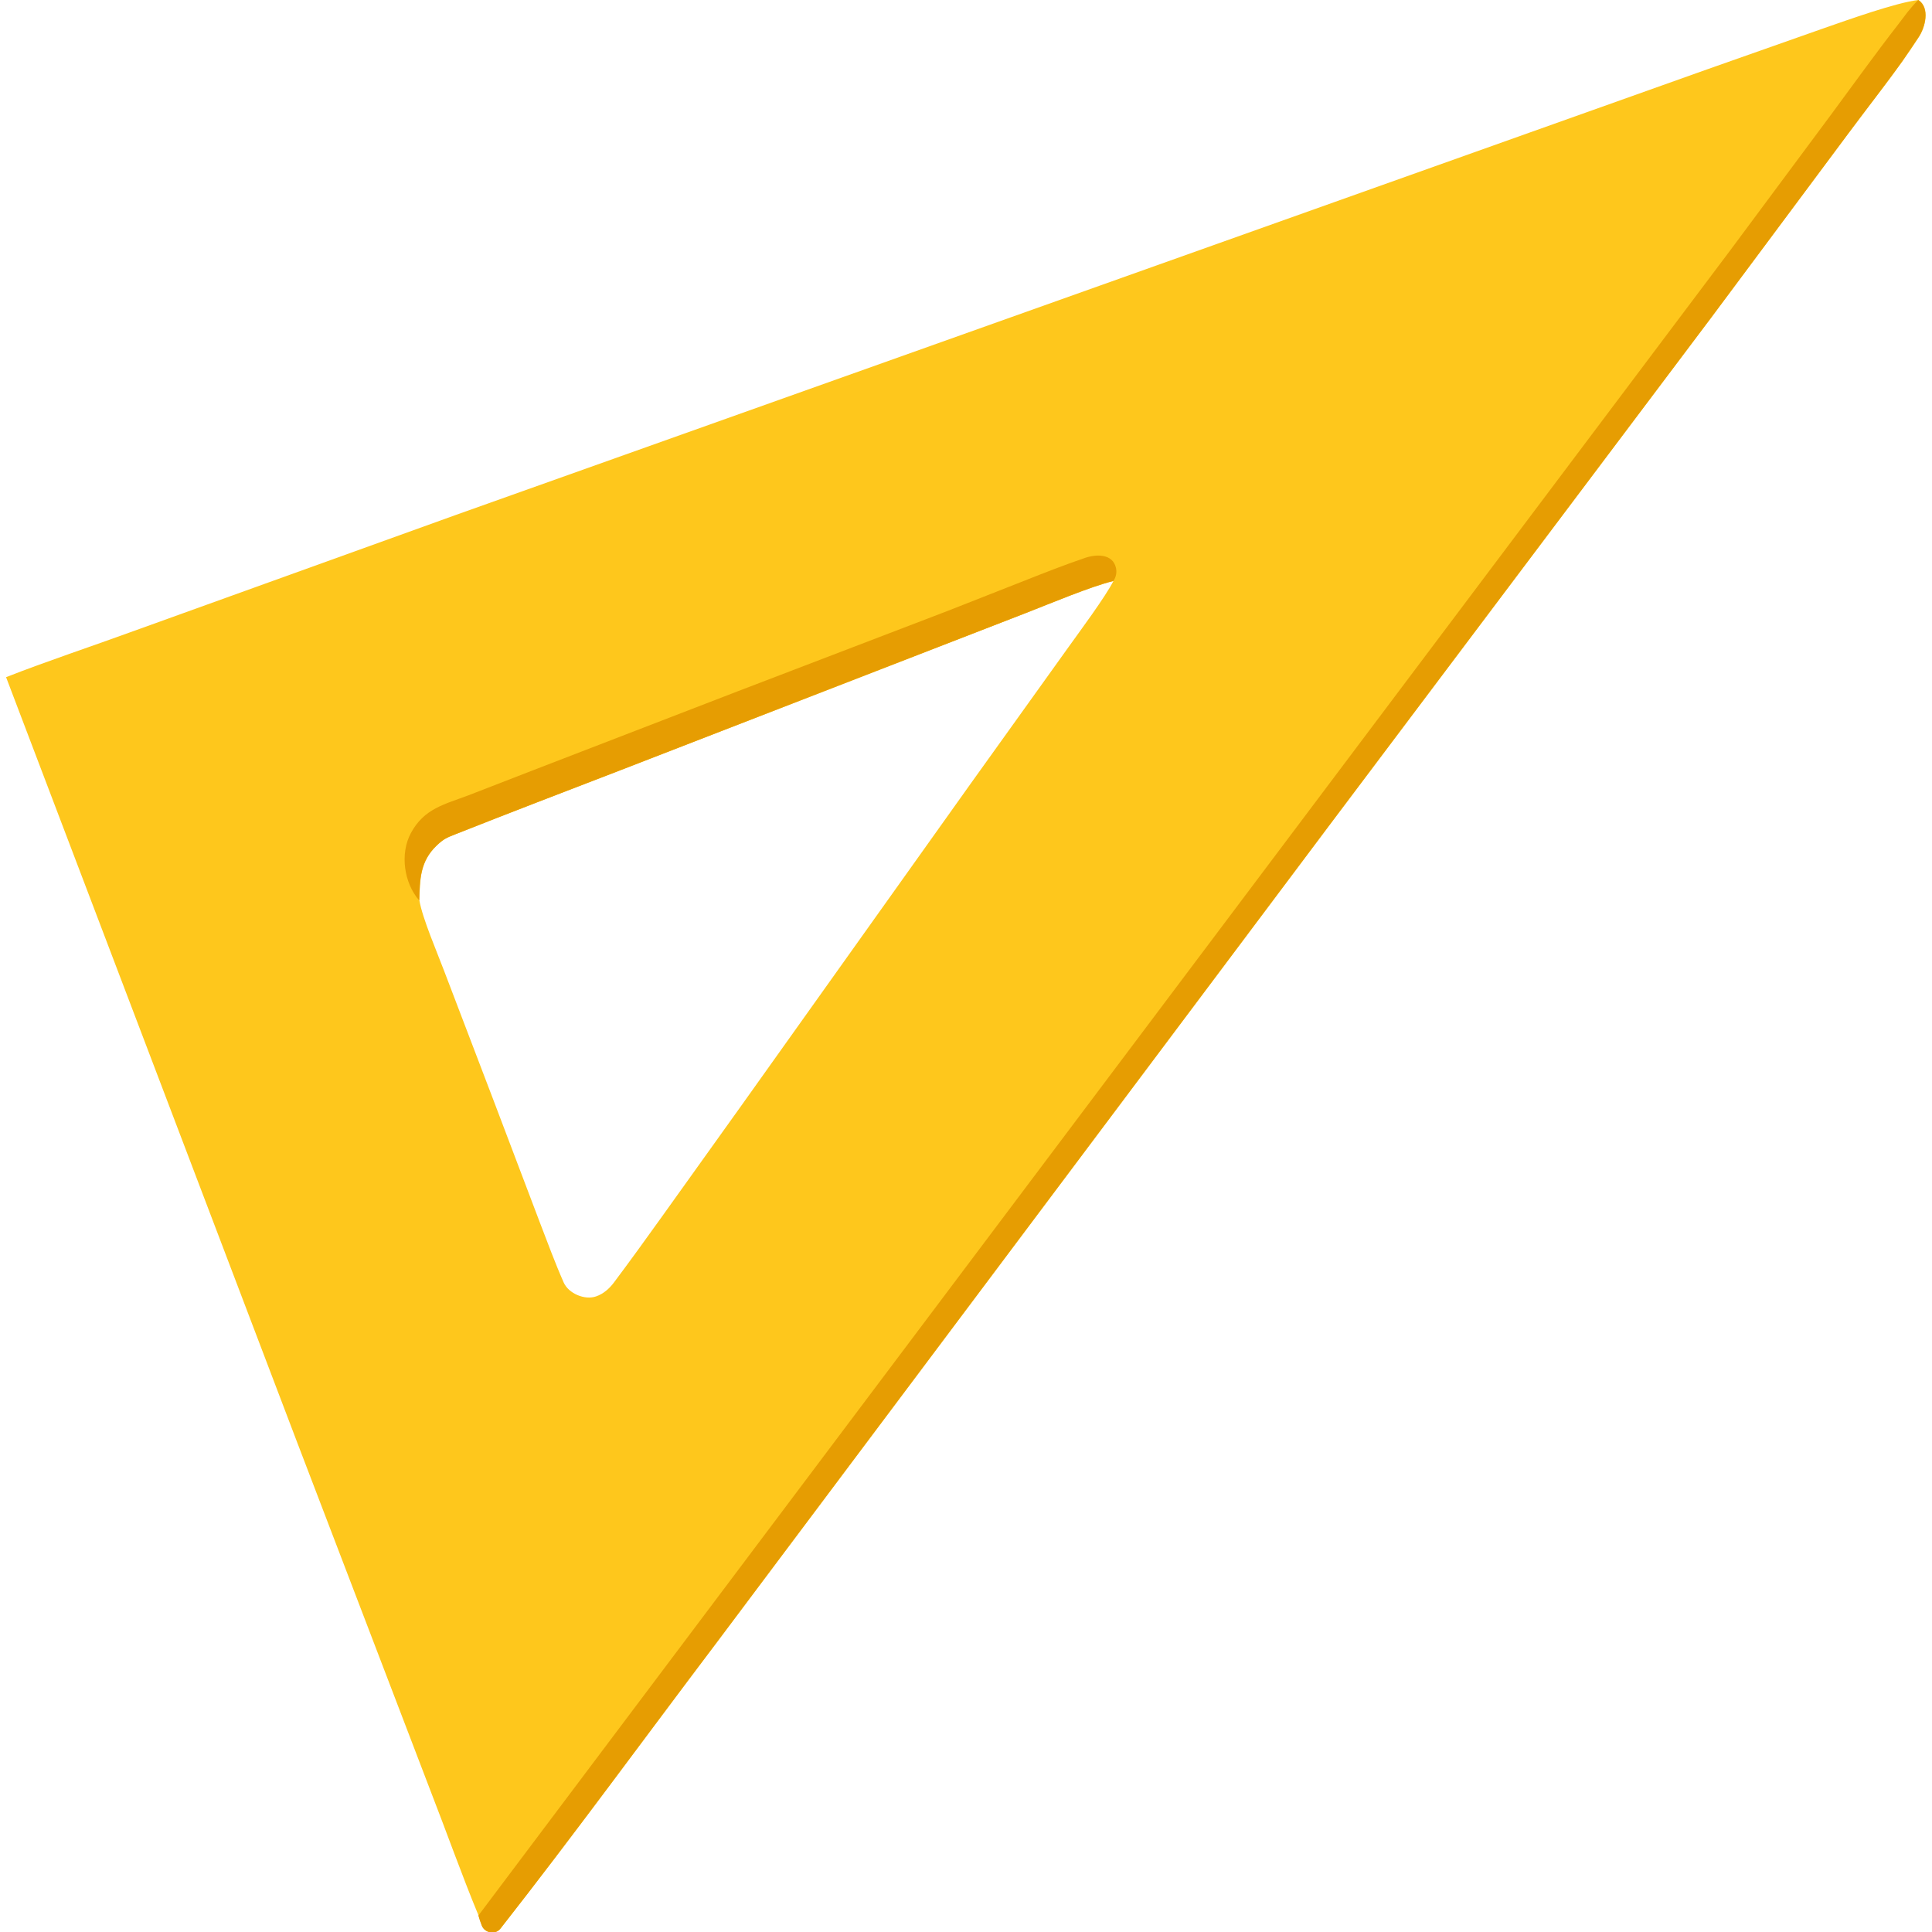
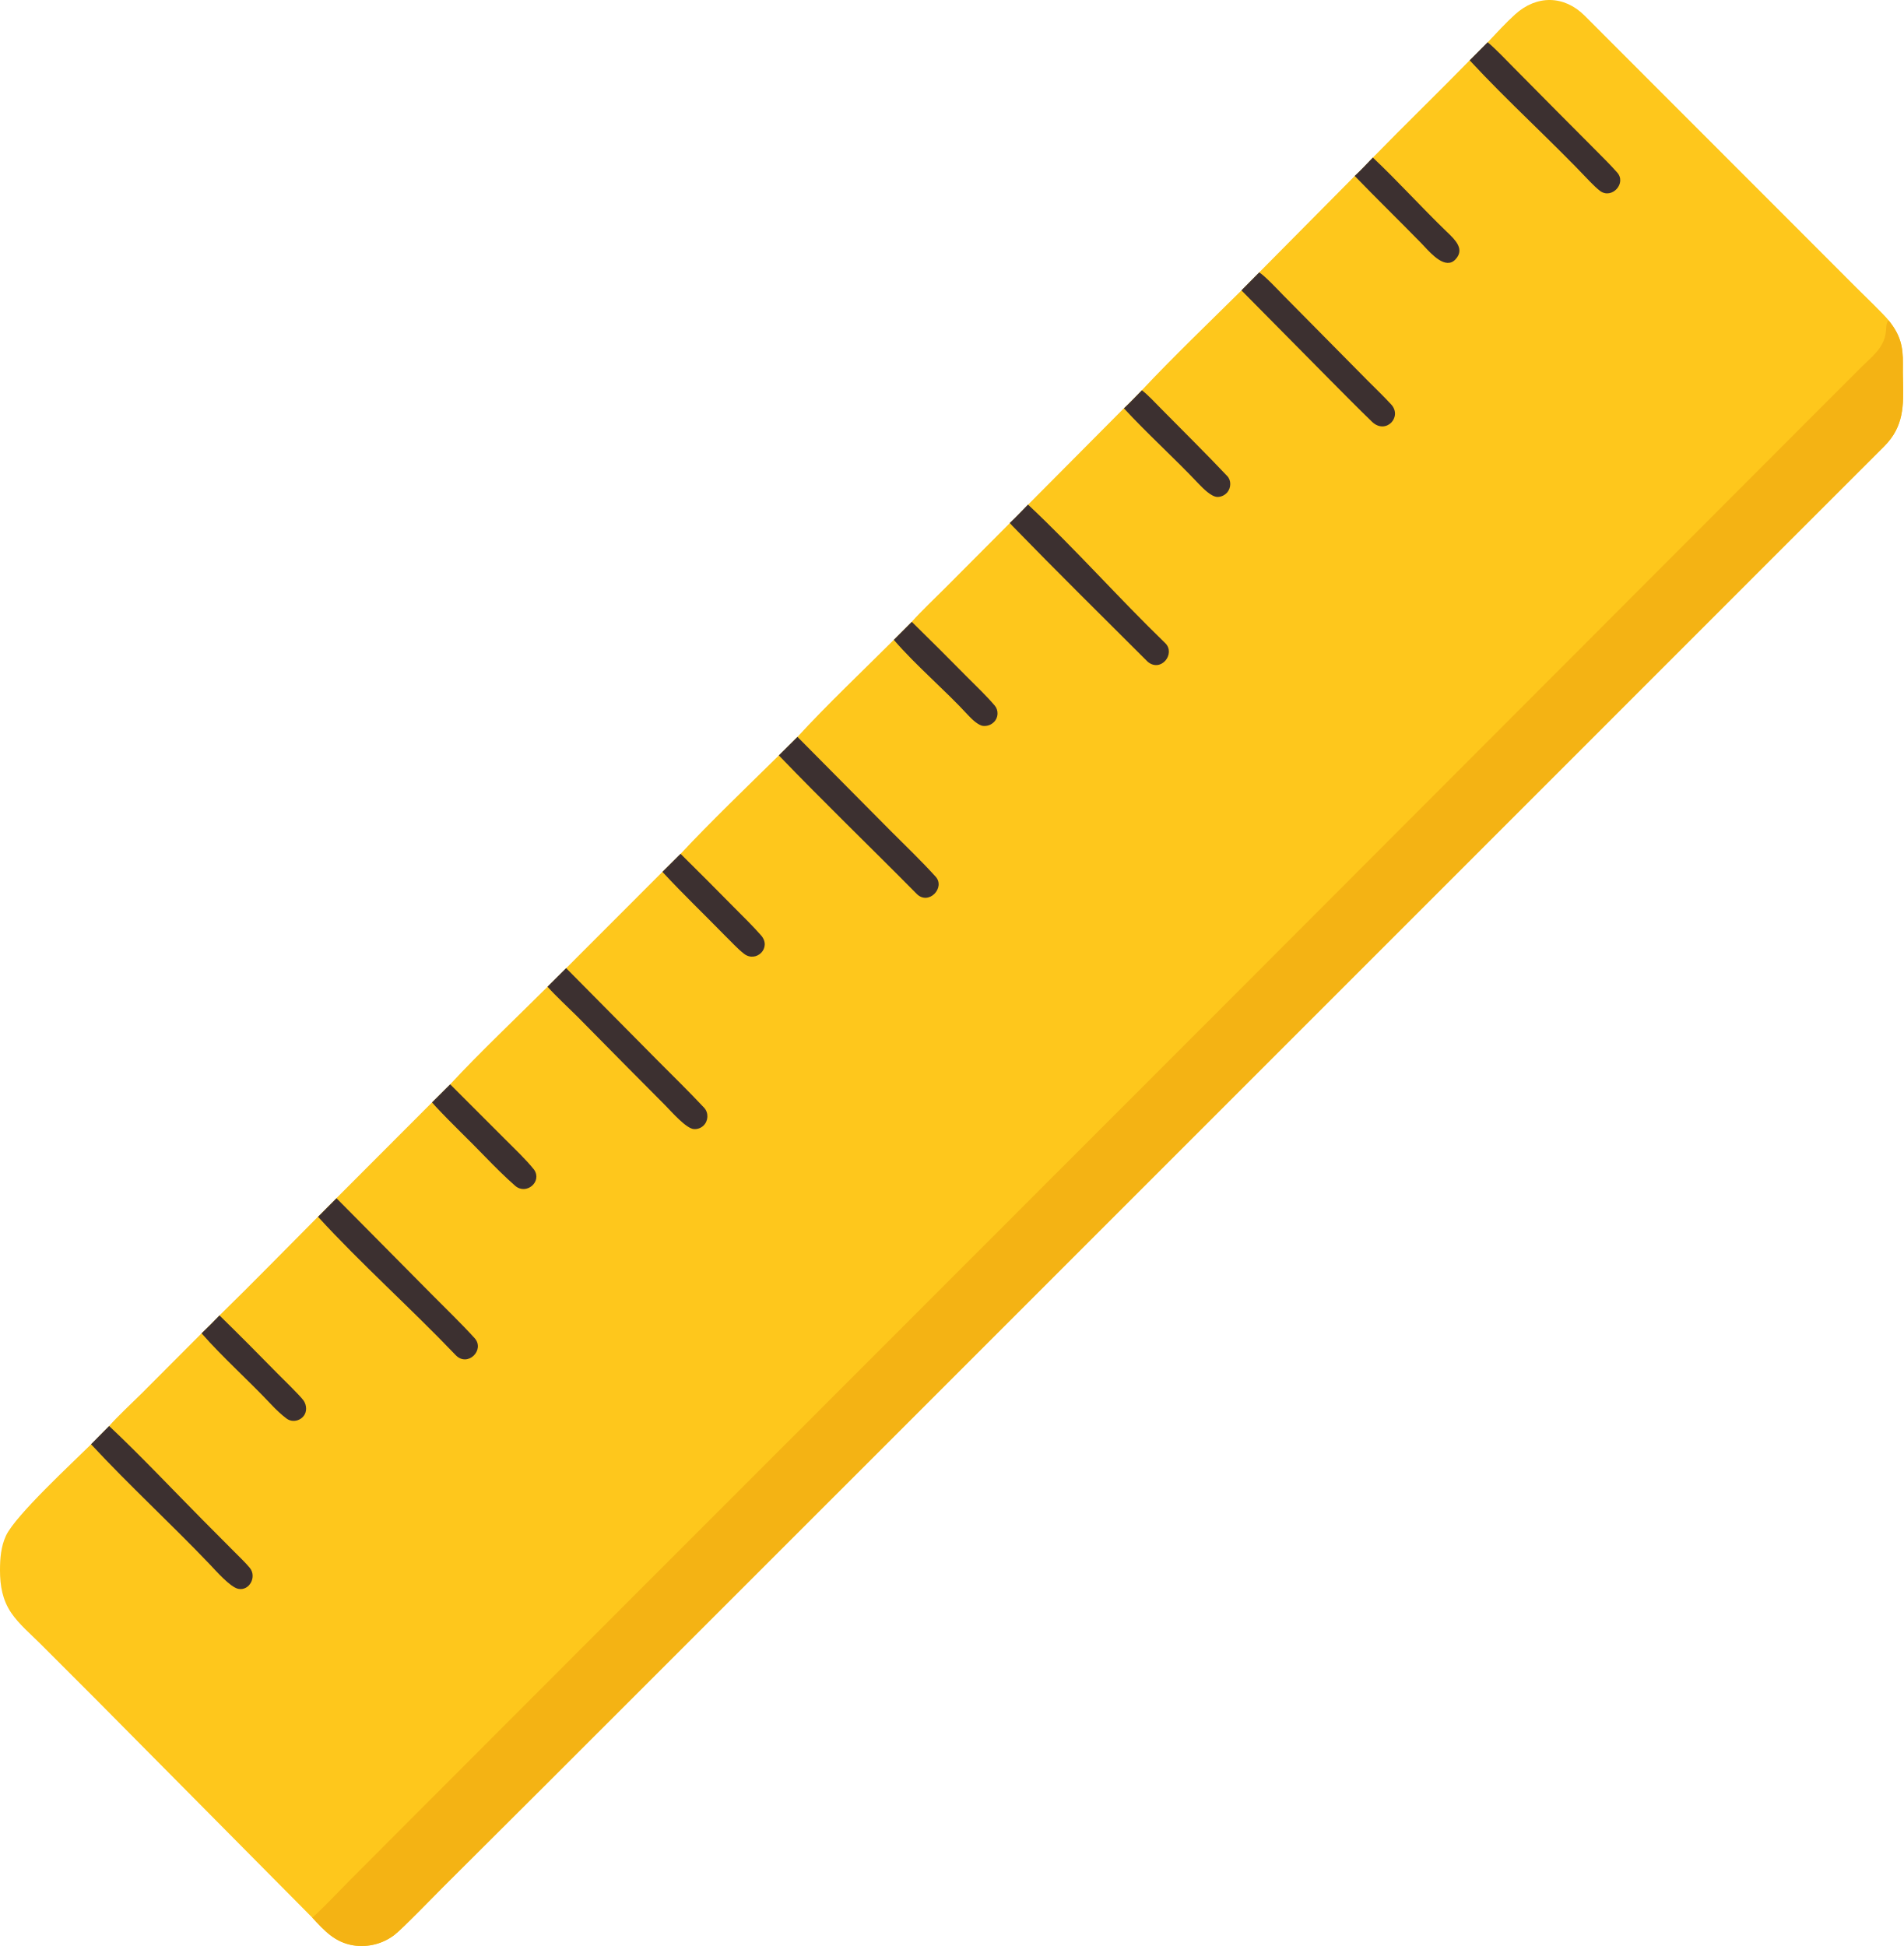
- <svg xmlns="http://www.w3.org/2000/svg" width="32" height="32" viewBox="4 2 31.6 31.8" fill="none" fill-rule="evenodd" clip-rule="evenodd">
-   <path d="M35.477 2.62C35.591 2.454 35.674 2.129 35.477 2C35.11 2.041 34.297 2.334 33.927 2.462L31.992 3.144L25.876 5.322L11.397 10.478L6.099 12.387C5.418 12.636 4.667 12.884 4 13.146L8.797 25.756L10.989 31.484C11.241 32.13 11.514 32.897 11.777 33.529C11.792 33.583 11.811 33.637 11.833 33.693C11.88 33.817 12.056 33.849 12.138 33.745C13.337 32.216 14.517 30.598 15.686 29.051L25.771 15.599L32.075 7.217L34.331 4.187C34.686 3.708 35.169 3.105 35.477 2.62ZM20.79 12.089C21.173 11.94 21.86 11.651 22.227 11.563C22.092 11.828 21.669 12.396 21.485 12.654L19.878 14.897L16.093 20.211L14.802 22.016C14.539 22.383 14.275 22.75 14.004 23.111C13.928 23.212 13.831 23.297 13.712 23.338C13.525 23.404 13.258 23.291 13.178 23.109C13.037 22.79 12.913 22.452 12.787 22.125L12.013 20.084L11.208 17.975C11.092 17.667 10.855 17.12 10.803 16.821C10.812 16.472 10.815 16.177 11.091 15.915C11.203 15.81 11.251 15.789 11.395 15.732C12.292 15.377 13.194 15.032 14.095 14.685L18.387 13.021L20.79 12.089Z" fill="#FEC71C" />
-   <path d="M35.474 2C35.67 2.129 35.588 2.454 35.474 2.619L35.215 3.002C34.932 3.398 34.594 3.828 34.329 4.187L32.073 7.217L25.768 15.598L15.683 29.051C14.514 30.598 13.334 32.217 12.135 33.745C12.053 33.85 11.876 33.818 11.829 33.694C11.808 33.638 11.788 33.583 11.774 33.529L32.378 6.122L34.045 3.878C34.4 3.397 34.774 2.877 35.138 2.409L35.299 2.197C35.355 2.127 35.413 2.059 35.474 2Z" fill="#E69D02" />
-   <path d="M10.661 15.716C10.481 16.055 10.549 16.533 10.8 16.821C10.81 16.473 10.812 16.177 11.089 15.915C11.2 15.81 11.249 15.789 11.392 15.733C12.29 15.377 13.191 15.032 14.092 14.685L18.384 13.021L20.788 12.089C21.171 11.94 21.858 11.651 22.225 11.563C22.27 11.5 22.285 11.421 22.268 11.346C22.214 11.111 21.944 11.12 21.762 11.182C21.421 11.298 21.087 11.429 20.752 11.562L19.499 12.055L16.054 13.374L12.69 14.672L11.615 15.089C11.219 15.24 10.88 15.305 10.661 15.716Z" fill="#E69D02" />
+ <svg xmlns="http://www.w3.org/2000/svg" preserveAspectRatio="none" overflow="visible" style="display: block;" width="23.472" height="24" viewBox="0 0 23.472 24" fill="none">
+   <g id="Group 1000004663">
+     <path id="Vector" d="M18.686 0.177C18.567 0.285 18.458 0.405 18.348 0.521C18.274 0.595 18.2 0.671 18.125 0.744C17.732 1.146 17.324 1.541 16.932 1.943C16.861 2.017 16.783 2.1 16.708 2.17L15.53 3.359L15.311 3.581C14.919 3.969 14.457 4.413 14.082 4.813C14.011 4.885 13.934 4.967 13.86 5.036L12.68 6.223C12.607 6.296 12.529 6.38 12.455 6.45L11.659 7.249C11.537 7.371 11.356 7.543 11.244 7.669L11.023 7.891C10.649 8.265 10.184 8.706 9.835 9.088L9.606 9.316C9.231 9.685 8.749 10.149 8.394 10.53L8.17 10.752L6.983 11.94L6.753 12.169C6.379 12.542 5.903 12.993 5.552 13.373L5.328 13.596L4.148 14.778L3.92 15.007C3.519 15.41 3.113 15.827 2.707 16.223C2.634 16.298 2.561 16.372 2.486 16.444L1.748 17.184C1.642 17.289 1.437 17.481 1.346 17.587L1.123 17.813C0.891 18.043 0.191 18.689 0.074 18.939C0.011 19.074 0 19.22 5.38962e-06 19.367C-0 19.557 0.03 19.731 0.138 19.891C0.234 20.032 0.381 20.156 0.501 20.276L1.187 20.962L3.852 23.651C4.001 23.811 4.128 23.954 4.357 23.992C4.536 24.02 4.719 23.974 4.864 23.864C4.967 23.784 5.353 23.384 5.463 23.274L6.797 21.944L11.246 17.496L19.305 9.436L21.919 6.822C22.358 6.383 22.797 5.944 23.238 5.503C23.482 5.259 23.476 4.998 23.47 4.701C23.468 4.634 23.467 4.564 23.468 4.493C23.472 4.268 23.434 4.127 23.291 3.95C23.238 3.881 22.977 3.63 22.901 3.554L22.076 2.728L20.361 1.012C20.088 0.739 19.817 0.466 19.543 0.193C19.289 -0.06 18.951 -0.063 18.686 0.177Z" fill="#FEC71C" />
+     <path id="Vector_2" d="M4.313 23.191C4.162 23.343 4.009 23.508 3.852 23.651C4.001 23.811 4.128 23.954 4.357 23.992C4.536 24.02 4.719 23.974 4.863 23.864C4.967 23.784 5.352 23.384 5.463 23.274L6.796 21.945L11.246 17.496L19.305 9.437L21.919 6.822C22.358 6.383 22.797 5.944 23.238 5.504C23.482 5.26 23.476 4.998 23.469 4.701C23.468 4.634 23.466 4.565 23.468 4.493C23.472 4.268 23.433 4.127 23.291 3.95C23.256 3.987 23.265 4.058 23.256 4.111C23.225 4.299 23.085 4.399 22.953 4.53L22.525 4.958L20.866 6.62L15.077 12.419L7.46 20.039L5.033 22.469L4.313 23.191Z" fill="#F4B314" />
+     <g id="Group 1000004662">
+       <path id="Vector_3" d="M2.496 18.742C2.128 18.37 1.723 17.941 1.346 17.587L1.123 17.812C1.591 18.317 2.11 18.793 2.586 19.292C2.66 19.369 2.838 19.574 2.938 19.595C3.076 19.624 3.17 19.446 3.081 19.337C3.029 19.273 2.955 19.204 2.894 19.142L2.496 18.742Z" fill="#3C3030" />
+       <path id="Vector_4" d="M8.09 13.059L6.982 11.94L6.752 12.169C6.851 12.28 7.012 12.43 7.12 12.537L7.748 13.173L8.206 13.634C8.28 13.709 8.463 13.92 8.558 13.925C8.601 13.928 8.643 13.913 8.674 13.884C8.736 13.827 8.742 13.725 8.684 13.662C8.492 13.457 8.289 13.259 8.09 13.059Z" fill="#3C3030" />
+       <path id="Vector_5" d="M9.835 9.088L9.605 9.316C10.16 9.894 10.742 10.454 11.305 11.024C11.452 11.172 11.662 10.948 11.539 10.812C11.365 10.62 11.17 10.433 10.986 10.249L9.835 9.088Z" fill="#3C3030" />
+       <path id="Vector_6" d="M5.322 15.961L4.15 14.778L3.922 15.007C4.453 15.587 5.073 16.14 5.619 16.712C5.766 16.867 5.985 16.649 5.853 16.503C5.684 16.317 5.499 16.14 5.322 15.961Z" fill="#3C3030" />
+       <path id="Vector_7" d="M14.37 7.931C13.8 7.38 13.255 6.763 12.678 6.223C12.606 6.297 12.528 6.38 12.453 6.45C12.465 6.463 12.476 6.475 12.488 6.488C13.035 7.051 13.599 7.607 14.155 8.162C14.319 8.298 14.503 8.06 14.37 7.931Z" fill="#3C3030" />
+       <path id="Vector_8" d="M15.823 3.638C15.753 3.566 15.607 3.41 15.53 3.359L15.31 3.581L16.399 4.682C16.572 4.856 16.744 5.031 16.921 5.202C17.091 5.365 17.299 5.142 17.157 4.988C17.067 4.89 16.966 4.793 16.871 4.698L16.335 4.156L15.823 3.638Z" fill="#3C3030" />
+       <path id="Vector_9" d="M18.675 0.841C18.577 0.742 18.452 0.609 18.347 0.521C18.273 0.595 18.199 0.671 18.125 0.744C18.597 1.254 19.132 1.735 19.611 2.242C19.646 2.278 19.696 2.327 19.735 2.356C19.88 2.461 20.066 2.257 19.941 2.124C19.856 2.028 19.768 1.942 19.679 1.852L19.203 1.374L18.675 0.841Z" fill="#3C3030" />
+       <path id="Vector_10" d="M14.324 5.045C14.251 4.972 14.163 4.875 14.083 4.813C14.012 4.885 13.935 4.967 13.861 5.036C14.152 5.352 14.485 5.651 14.78 5.964C14.833 6.019 14.94 6.131 15.018 6.129C15.064 6.128 15.107 6.106 15.137 6.071C15.182 6.016 15.187 5.925 15.135 5.871C14.87 5.591 14.595 5.319 14.324 5.045Z" fill="#3C3030" />
+       <path id="Vector_11" d="M3.425 16.942C3.188 16.7 2.949 16.46 2.707 16.223C2.635 16.298 2.561 16.372 2.486 16.444C2.752 16.747 3.071 17.029 3.348 17.325C3.4 17.381 3.472 17.449 3.534 17.495C3.629 17.566 3.777 17.498 3.775 17.372C3.775 17.337 3.764 17.302 3.744 17.273C3.705 17.217 3.487 17.004 3.425 16.942Z" fill="#3C3030" />
+       <path id="Vector_12" d="M6.22 14.041L5.552 13.373L5.328 13.596C5.344 13.615 5.36 13.633 5.377 13.651C5.572 13.86 5.785 14.06 5.984 14.267C6.103 14.389 6.225 14.512 6.354 14.625C6.49 14.742 6.688 14.576 6.588 14.427C6.483 14.295 6.34 14.162 6.22 14.041Z" fill="#3C3030" />
+       <path id="Vector_13" d="M17.834 2.85C17.529 2.555 17.24 2.235 16.931 1.943C16.86 2.017 16.782 2.101 16.707 2.17C16.976 2.448 17.254 2.719 17.525 2.996C17.535 3.006 17.547 3.02 17.561 3.034C17.66 3.141 17.829 3.324 17.947 3.202C18.069 3.076 17.949 2.961 17.852 2.867C17.846 2.862 17.84 2.856 17.834 2.85Z" fill="#3C3030" />
+       <path id="Vector_14" d="M11.928 8.35C11.702 8.121 11.475 7.894 11.245 7.669L11.023 7.891C11.297 8.21 11.655 8.51 11.941 8.822C11.982 8.866 12.065 8.948 12.127 8.953C12.175 8.957 12.223 8.94 12.257 8.906C12.314 8.852 12.317 8.76 12.268 8.702C12.163 8.579 12.042 8.464 11.928 8.35Z" fill="#3C3030" />
+       <path id="Vector_15" d="M9.051 11.189C8.833 10.968 8.614 10.748 8.393 10.53L8.17 10.752C8.172 10.755 8.174 10.758 8.177 10.761C8.423 11.027 8.687 11.279 8.941 11.539C9.018 11.613 9.091 11.697 9.176 11.763C9.326 11.879 9.521 11.689 9.386 11.536C9.28 11.415 9.165 11.304 9.051 11.189Z" fill="#3C3030" />
+     </g>
+   </g>
</svg>
